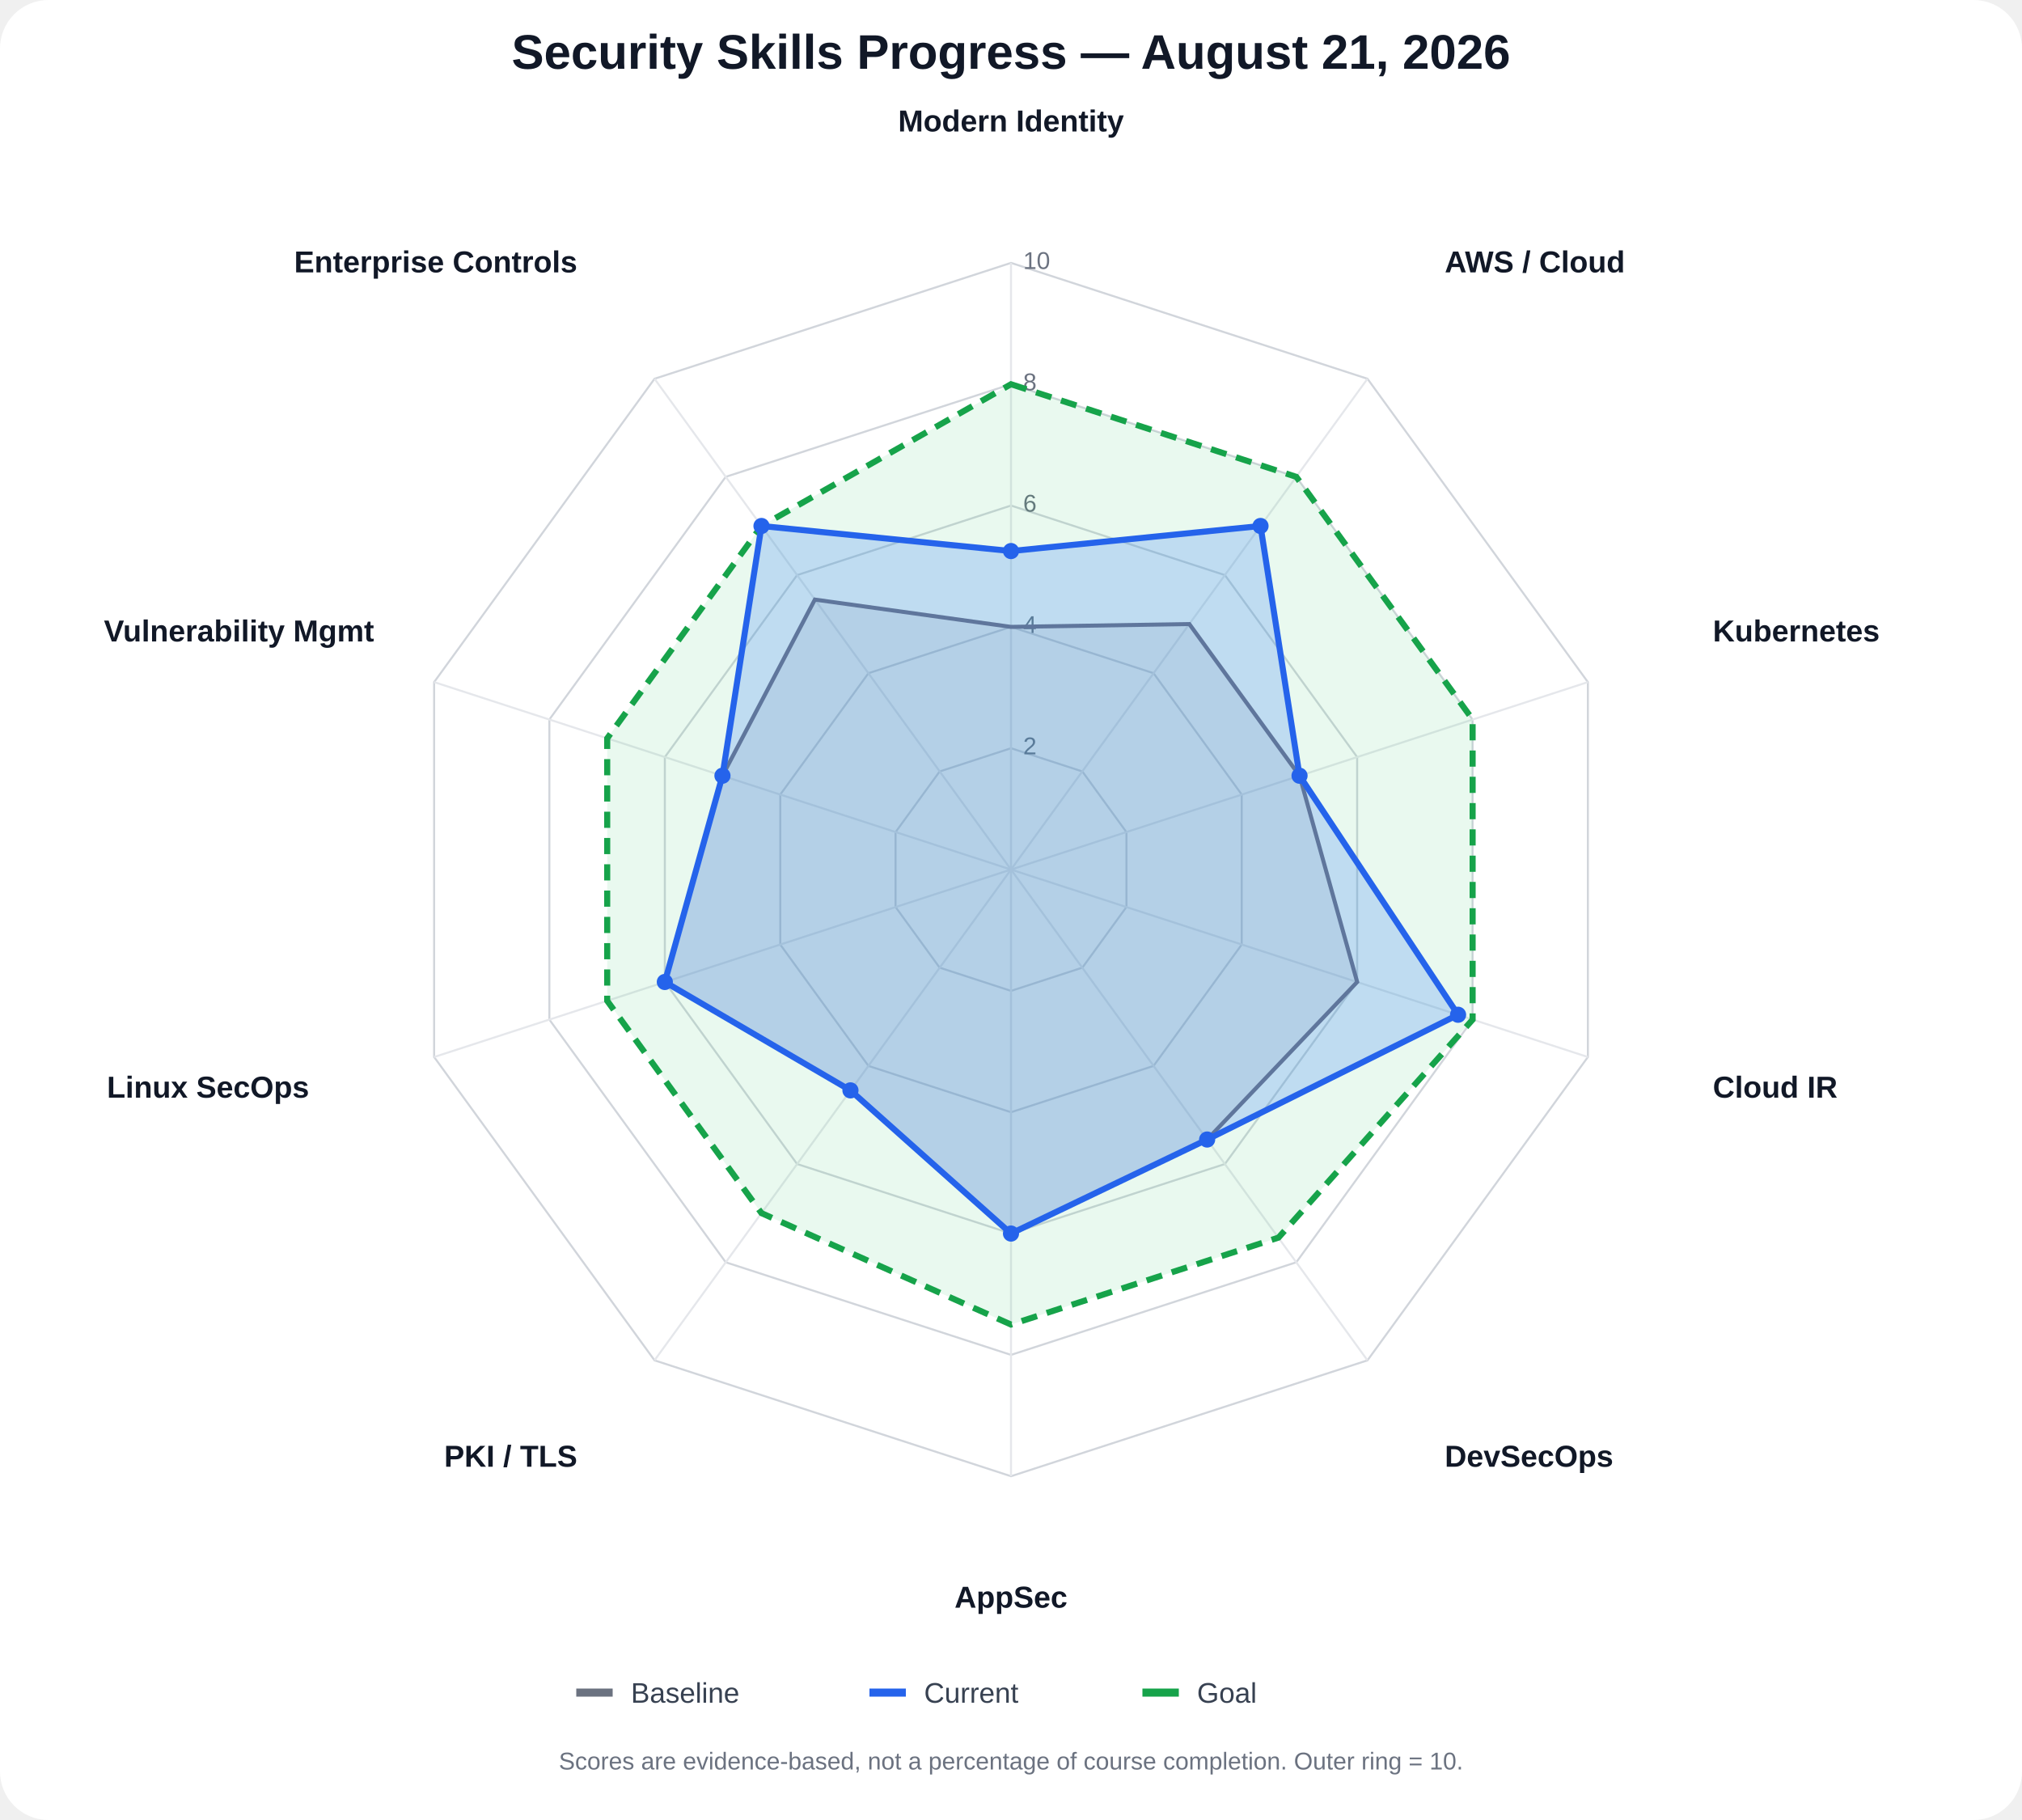
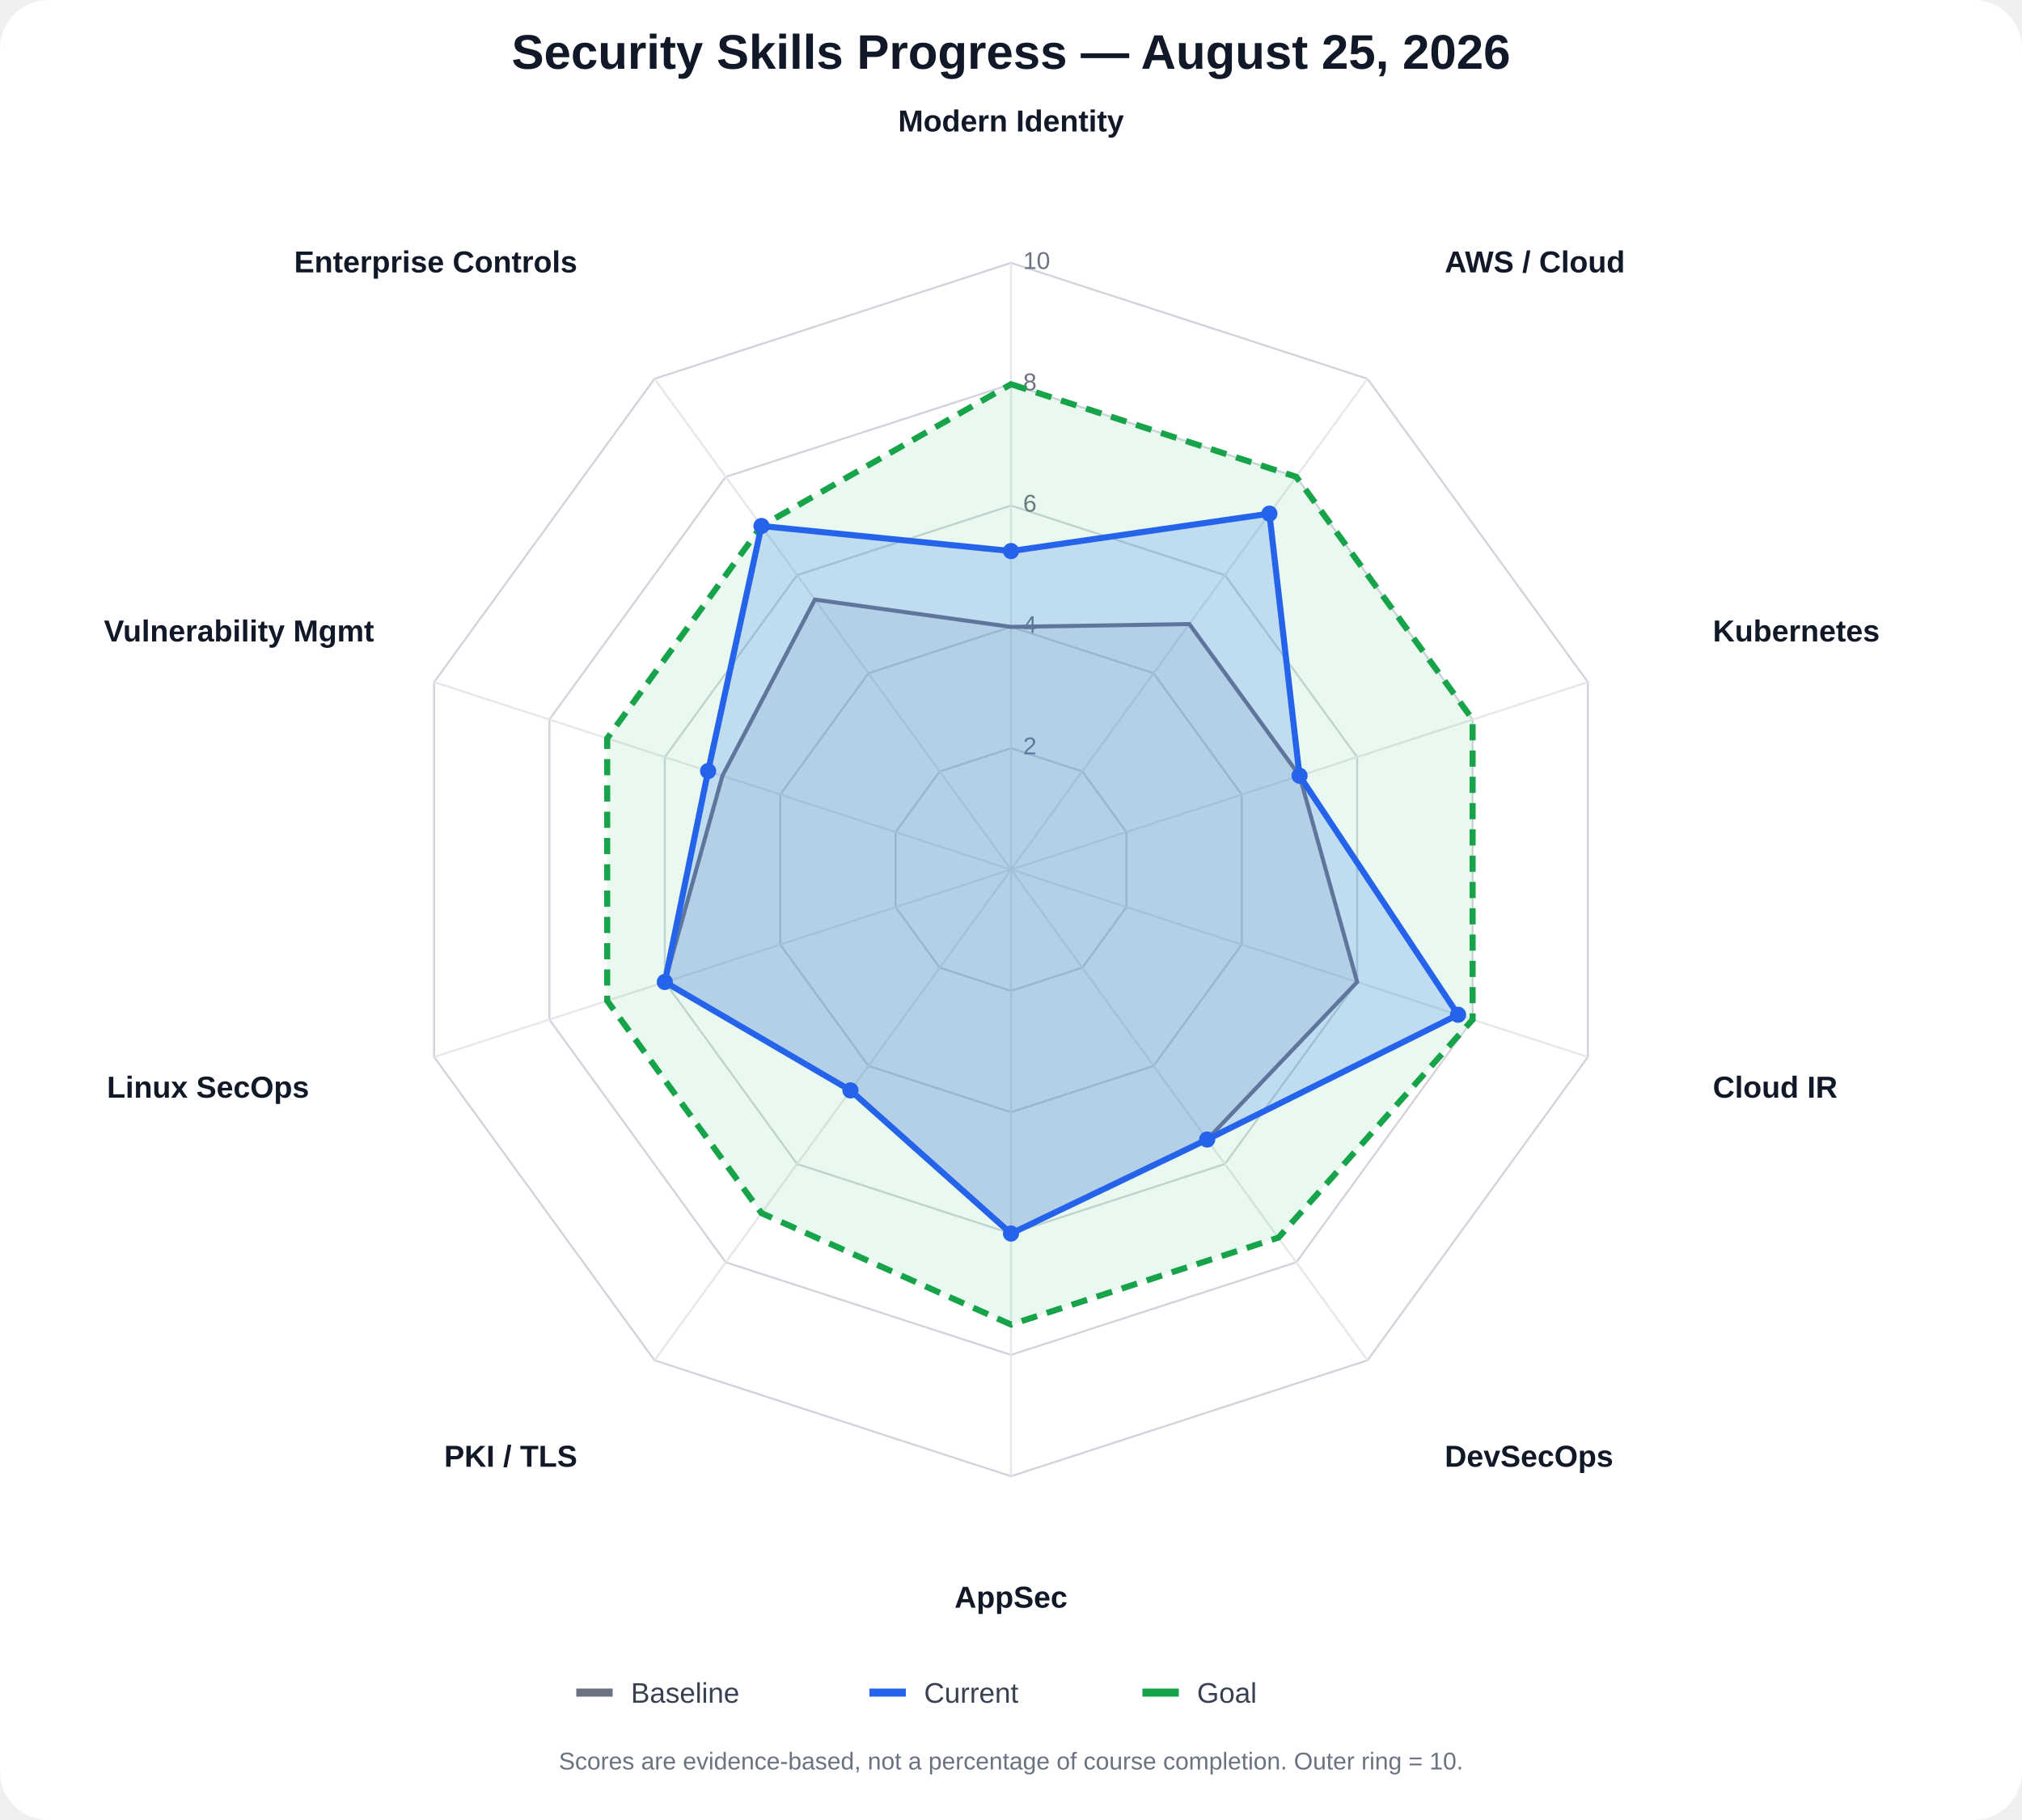
<svg xmlns="http://www.w3.org/2000/svg" width="1000" height="900" viewBox="0 0 1000 900" role="img" aria-labelledby="title desc">
  <rect width="1000" height="900" rx="24" fill="#ffffff" />
-   <text x="500" y="34" text-anchor="middle" font-family="Arial, sans-serif" font-size="24" font-weight="700" fill="#111827">Security Skills Progress — August 21, 2026</text>
+   <text x="500" y="34" text-anchor="middle" font-family="Arial, sans-serif" font-size="24" font-weight="700" fill="#111827">Security Skills Progress — August 25, 2026</text>
  <g fill="none" stroke="#d1d5db" stroke-width="1">
    <polygon points="500.0,370.0 535.3,381.5 557.1,411.5 557.1,448.5 535.3,478.5 500.0,490.0 464.7,478.5 442.9,448.5 442.9,411.5 464.7,381.5" />
    <polygon points="500.0,310.0 570.5,332.9 614.1,392.9 614.1,467.1 570.5,527.1 500.0,550.0 429.5,527.1 385.9,467.1 385.9,392.9 429.5,332.9" />
    <polygon points="500.0,250.0 605.8,284.4 671.2,374.4 671.2,485.6 605.8,575.6 500.0,610.0 394.2,575.6 328.8,485.6 328.8,374.4 394.2,284.4" />
    <polygon points="500.0,190.0 641.1,235.8 728.3,355.8 728.3,504.2 641.1,624.2 500.0,670.0 358.9,624.2 271.7,504.2 271.7,355.8 358.9,235.8" />
    <polygon points="500.0,130.0 676.3,187.3 785.3,337.3 785.3,522.7 676.3,672.7 500.0,730.0 323.7,672.7 214.7,522.7 214.7,337.3 323.7,187.3" />
  </g>
  <g stroke="#e5e7eb" stroke-width="1">
    <line x1="500" y1="430" x2="500.0" y2="130.0" />
    <line x1="500" y1="430" x2="676.3" y2="187.3" />
    <line x1="500" y1="430" x2="785.3" y2="337.3" />
    <line x1="500" y1="430" x2="785.3" y2="522.7" />
    <line x1="500" y1="430" x2="676.3" y2="672.7" />
    <line x1="500" y1="430" x2="500.0" y2="730.0" />
    <line x1="500" y1="430" x2="323.7" y2="672.7" />
    <line x1="500" y1="430" x2="214.7" y2="522.7" />
    <line x1="500" y1="430" x2="214.7" y2="337.3" />
    <line x1="500" y1="430" x2="323.7" y2="187.3" />
  </g>
  <g font-family="Arial, sans-serif" font-size="12" fill="#6b7280">
    <text x="506" y="373">2</text>
    <text x="506" y="313">4</text>
    <text x="506" y="253">6</text>
    <text x="506" y="193">8</text>
    <text x="506" y="133">10</text>
  </g>
  <polygon points="500.0,190.0 641.1,235.8 728.3,355.8 728.3,504.2 632.3,612.0 500.0,655.0 376.6,599.9 300.3,494.9 300.3,365.1 376.6,260.1" fill="#22c55e" fill-opacity="0.10" stroke="#16a34a" stroke-width="3" stroke-dasharray="8 5" />
  <polygon points="500.0,310.0 588.2,308.6 642.7,383.6 671.2,485.6 597.0,563.5 500.0,610.0 420.6,539.2 328.8,485.6 357.3,383.6 403.0,296.5" fill="#6b7280" fill-opacity="0.12" stroke="#6b7280" stroke-width="2" />
-   <polygon points="500.0,272.5 623.4,260.1 642.7,383.6 721.1,501.8 597.0,563.5 500.0,610.0 420.6,539.2 328.8,485.6 357.3,383.6 376.6,260.1" fill="#3b82f6" fill-opacity="0.24" stroke="#2563eb" stroke-width="3" />
+   <polygon points="500.0,272.5 627.8,254.0 642.7,383.6 721.1,501.8 597.0,563.5 500.0,610.0 420.6,539.2 328.8,485.6 350.2,381.3 376.6,260.1" fill="#3b82f6" fill-opacity="0.24" stroke="#2563eb" stroke-width="3" />
  <g fill="#2563eb">
    <circle cx="500.0" cy="272.5" r="4" />
-     <circle cx="623.4" cy="260.1" r="4" />
+     <circle cx="627.8" cy="254.0" r="4" />
    <circle cx="642.7" cy="383.6" r="4" />
    <circle cx="721.1" cy="501.8" r="4" />
    <circle cx="597.0" cy="563.5" r="4" />
    <circle cx="500.0" cy="610.0" r="4" />
    <circle cx="420.6" cy="539.2" r="4" />
    <circle cx="328.8" cy="485.6" r="4" />
-     <circle cx="357.3" cy="383.6" r="4" />
+     <circle cx="350.2" cy="381.3" r="4" />
    <circle cx="376.6" cy="260.1" r="4" />
  </g>
  <g font-family="Arial, sans-serif" font-size="15" font-weight="600" fill="#111827">
    <text x="500.0" y="65.0" text-anchor="middle">Modern Identity</text>
    <text x="714.5" y="134.7" text-anchor="start">AWS / Cloud</text>
    <text x="847.1" y="317.2" text-anchor="start">Kubernetes</text>
    <text x="847.1" y="542.8" text-anchor="start">Cloud IR</text>
    <text x="714.5" y="725.3" text-anchor="start">DevSecOps</text>
    <text x="500.0" y="795.0" text-anchor="middle">AppSec</text>
    <text x="285.5" y="725.3" text-anchor="end">PKI / TLS</text>
    <text x="152.9" y="542.8" text-anchor="end">Linux SecOps</text>
    <text x="185.0" y="317.2" text-anchor="end">Vulnerability Mgmt</text>
    <text x="285.5" y="134.7" text-anchor="end">Enterprise Controls</text>
  </g>
  <g font-family="Arial, sans-serif" font-size="14" fill="#374151">
    <rect x="285" y="835" width="18" height="4" fill="#6b7280" />
    <text x="312" y="842">Baseline</text>
    <rect x="430" y="835" width="18" height="4" fill="#2563eb" />
    <text x="457" y="842">Current</text>
    <rect x="565" y="835" width="18" height="4" fill="#16a34a" />
    <text x="592" y="842">Goal</text>
  </g>
  <text x="500" y="875" text-anchor="middle" font-family="Arial, sans-serif" font-size="12" fill="#6b7280">Scores are evidence-based, not a percentage of course completion. Outer ring = 10.</text>
</svg>
